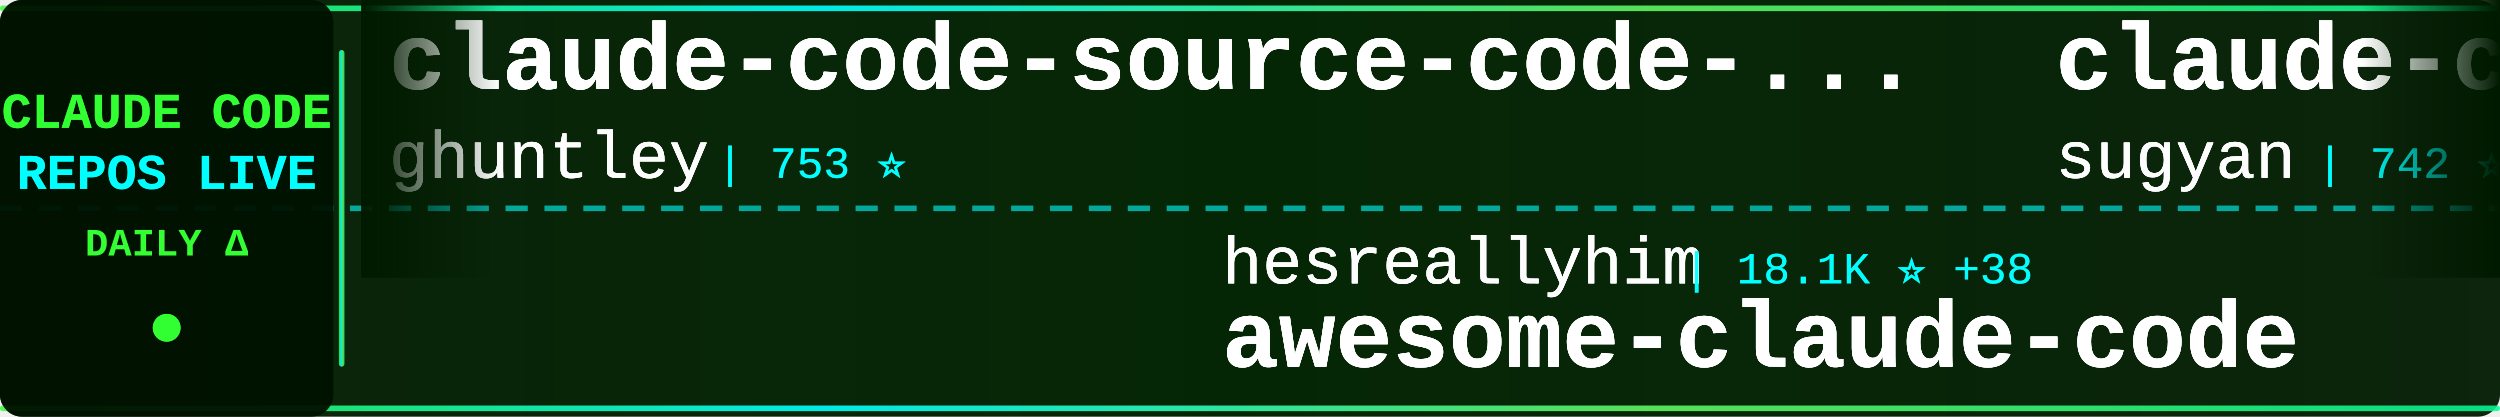
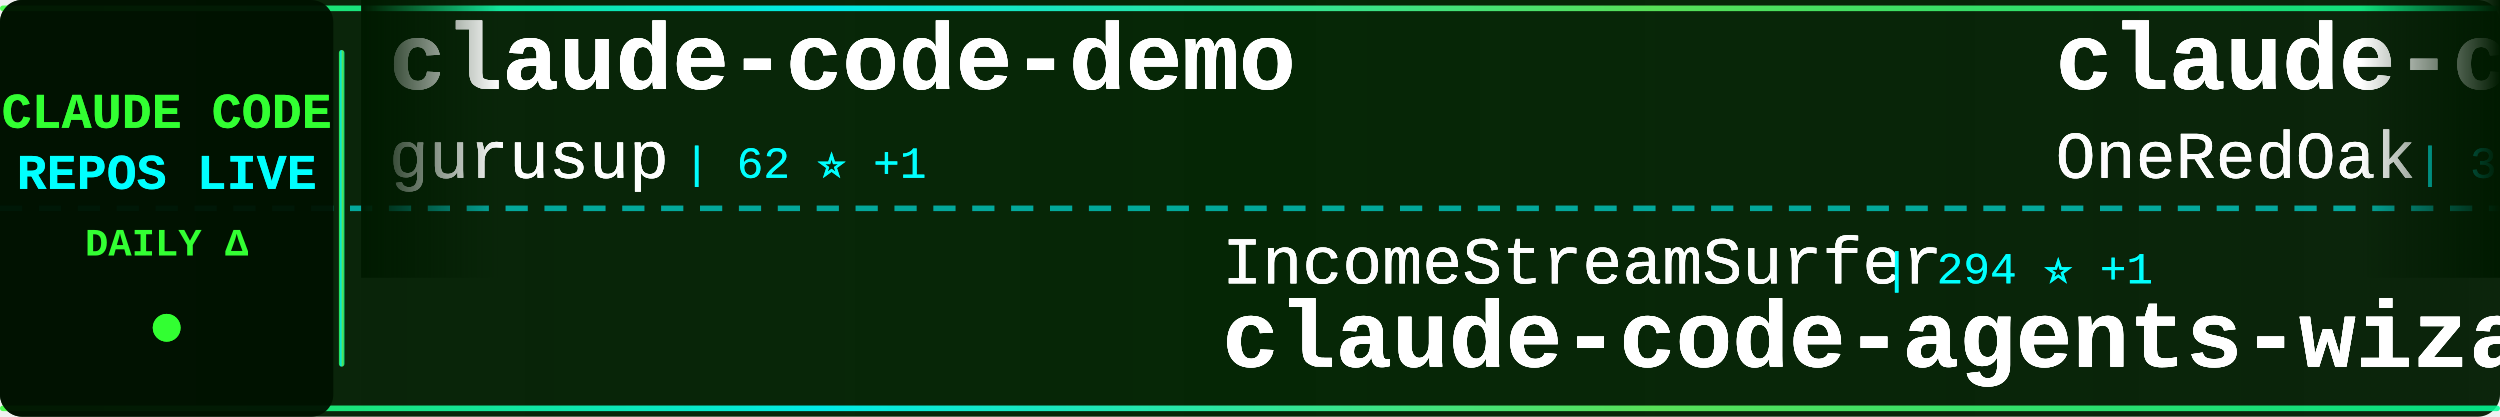
<svg xmlns="http://www.w3.org/2000/svg" width="900" height="150">
  <defs>
    <linearGradient id="tickerBg" x1="0%" y1="0%" x2="100%" y2="0%">
      <stop offset="0%" style="stop-color:#001a00;stop-opacity:0.95" />
      <stop offset="50%" style="stop-color:#002200;stop-opacity:0.98" />
      <stop offset="100%" style="stop-color:#001a00;stop-opacity:0.95" />
    </linearGradient>
    <linearGradient id="borderGrad" x1="0%" y1="0%" x2="100%" y2="0%">
      <stop offset="0%" style="stop-color:#33ff33;stop-opacity:0.85">
        <animate attributeName="stop-opacity" values="0.85;1;0.85" dur="2s" repeatCount="indefinite" />
      </stop>
      <stop offset="33%" style="stop-color:#00ffff;stop-opacity:0.9">
        <animate attributeName="stop-opacity" values="0.9;1;0.9" dur="2.2s" repeatCount="indefinite" />
      </stop>
      <stop offset="66%" style="stop-color:#66ff66;stop-opacity:0.85">
        <animate attributeName="stop-opacity" values="0.85;1;0.85" dur="1.8s" repeatCount="indefinite" />
      </stop>
      <stop offset="100%" style="stop-color:#00ff99;stop-opacity:0.85">
        <animate attributeName="stop-opacity" values="0.85;1;0.85" dur="2s" repeatCount="indefinite" />
      </stop>
    </linearGradient>
    <filter id="textGlow">
      <feGaussianBlur stdDeviation="0.2" result="coloredBlur" />
      <feMerge>
        <feMergeNode in="coloredBlur" />
        <feMergeNode in="SourceGraphic" />
      </feMerge>
    </filter>
    <filter id="metricGlow">
      <feGaussianBlur stdDeviation="0.2" result="coloredBlur" />
      <feMerge>
        <feMergeNode in="coloredBlur" />
        <feMergeNode in="SourceGraphic" />
      </feMerge>
    </filter>
    <linearGradient id="leftFade" x1="0%" y1="0%" x2="100%" y2="0%">
      <stop offset="0%" style="stop-color:#001a00;stop-opacity:1" />
      <stop offset="100%" style="stop-color:#001a00;stop-opacity:0" />
    </linearGradient>
    <linearGradient id="rightFade" x1="0%" y1="0%" x2="100%" y2="0%">
      <stop offset="0%" style="stop-color:#001a00;stop-opacity:0" />
      <stop offset="100%" style="stop-color:#001a00;stop-opacity:1" />
    </linearGradient>
  </defs>
  <rect width="900" height="150" fill="url(#tickerBg)" rx="8" />
  <rect x="0" y="2" width="900" height="2" fill="url(#borderGrad)" rx="1" />
  <rect x="0" y="146" width="900" height="2" fill="url(#borderGrad)" rx="1" />
  <line x1="0" y1="75" x2="900" y2="75" stroke="#00ffff" stroke-width="2" stroke-dasharray="8 6" opacity="0.6" />
  <rect x="0" y="0" width="120" height="150" fill="#001100" opacity="0.95" rx="8" />
  <text x="60" y="46" font-family="'Courier New', monospace" font-size="18" font-weight="bold" fill="#33ff33" text-anchor="middle" filter="url(#textGlow)">
    CLAUDE CODE
  </text>
  <text x="60" y="68" font-family="'Courier New', monospace" font-size="18" font-weight="bold" fill="#00ffff" text-anchor="middle" filter="url(#textGlow)">
    REPOS LIVE
  </text>
  <text x="60" y="92" font-family="'Courier New', monospace" font-size="14" font-weight="bold" fill="#33ff33" text-anchor="middle">
    DAILY Δ
  </text>
  <circle cx="60" cy="118" r="5" fill="#33ff33" filter="url(#metricGlow)">
    <animate attributeName="r" values="4;6;4" dur="1.5s" repeatCount="indefinite" />
    <animate attributeName="opacity" values="0.6;1;0.6" dur="1.5s" repeatCount="indefinite" />
  </circle>
  <rect x="122" y="18" width="2" height="114" fill="url(#borderGrad)" rx="1" />
  <clipPath id="tickerClip">
    <rect x="130" y="0" width="770" height="150" />
  </clipPath>
  <g clip-path="url(#tickerClip)">
    <g id="tickerItems1">
      <animateTransform attributeName="transform" attributeType="XML" type="translate" from="0 0" to="-3000 0" dur="54s" repeatCount="indefinite" />
      <g transform="translate(0, 0)">
-         <text x="140" y="32" font-family="'Courier New', monospace" font-size="34" font-weight="bold" fill="#ffffff" filter="url(#textGlow)">claude-code-source-code-...</text>
-         <text x="140" y="64" font-family="'Courier New', monospace" font-size="24" font-weight="normal" fill="#ffffff" opacity="0.9" filter="url(#textGlow)">ghuntley</text>
-         <text x="258" y="64" font-family="'Courier New', monospace" font-size="16" font-weight="normal" fill="#00ffff" opacity="0.95"> | 753 ⭐</text>
+         <text x="140" y="32" font-family="'Courier New', monospace" font-size="34" font-weight="bold" fill="#ffffff" filter="url(#textGlow)">claude-code-demo</text>
+         <text x="140" y="64" font-family="'Courier New', monospace" font-size="24" font-weight="normal" fill="#ffffff" opacity="0.9" filter="url(#textGlow)">gurusup</text>
+         <text x="246" y="64" font-family="'Courier New', monospace" font-size="16" font-weight="normal" fill="#00ffff" opacity="0.95"> | 62 ⭐ +1</text>
      </g>
      <g transform="translate(300, 0)">
-         <text x="140" y="102" font-family="'Courier New', monospace" font-size="24" font-weight="normal" fill="#ffffff" opacity="0.9" filter="url(#textGlow)">hesreallyhim</text>
-         <text x="306" y="102" font-family="'Courier New', monospace" font-size="16" font-weight="normal" fill="#00ffff" opacity="0.95"> | 18.1K ⭐ +38</text>
-         <text x="140" y="132" font-family="'Courier New', monospace" font-size="34" font-weight="bold" fill="#ffffff" filter="url(#textGlow)">awesome-claude-code</text>
+         <text x="140" y="102" font-family="'Courier New', monospace" font-size="24" font-weight="normal" fill="#ffffff" opacity="0.9" filter="url(#textGlow)">IncomeStreamSurfer</text>
+         <text x="378" y="102" font-family="'Courier New', monospace" font-size="16" font-weight="normal" fill="#00ffff" opacity="0.95"> | 294 ⭐ +1</text>
+         <text x="140" y="132" font-family="'Courier New', monospace" font-size="34" font-weight="bold" fill="#ffffff" filter="url(#textGlow)">claude-code-agents-wizar...</text>
      </g>
      <g transform="translate(600, 0)">
-         <text x="140" y="32" font-family="'Courier New', monospace" font-size="34" font-weight="bold" fill="#ffffff" filter="url(#textGlow)">claude-code-webui</text>
-         <text x="140" y="64" font-family="'Courier New', monospace" font-size="24" font-weight="normal" fill="#ffffff" opacity="0.9" filter="url(#textGlow)">sugyan</text>
-         <text x="234" y="64" font-family="'Courier New', monospace" font-size="16" font-weight="normal" fill="#00ffff" opacity="0.95"> | 742 ⭐ +1</text>
+         <text x="140" y="32" font-family="'Courier New', monospace" font-size="34" font-weight="bold" fill="#ffffff" filter="url(#textGlow)">claude-code-workflows</text>
+         <text x="140" y="64" font-family="'Courier New', monospace" font-size="24" font-weight="normal" fill="#ffffff" opacity="0.9" filter="url(#textGlow)">OneRedOak</text>
+         <text x="270" y="64" font-family="'Courier New', monospace" font-size="16" font-weight="normal" fill="#00ffff" opacity="0.95"> | 3.3K ⭐ +5</text>
      </g>
      <g transform="translate(900, 0)">
-         <text x="140" y="102" font-family="'Courier New', monospace" font-size="24" font-weight="normal" fill="#ffffff" opacity="0.9" filter="url(#textGlow)">severity1</text>
-         <text x="270" y="102" font-family="'Courier New', monospace" font-size="16" font-weight="normal" fill="#00ffff" opacity="0.95"> | 978 ⭐ +4</text>
-         <text x="140" y="132" font-family="'Courier New', monospace" font-size="34" font-weight="bold" fill="#ffffff" filter="url(#textGlow)">claude-code-prompt-impro...</text>
+         <text x="140" y="102" font-family="'Courier New', monospace" font-size="24" font-weight="normal" fill="#ffffff" opacity="0.9" filter="url(#textGlow)">diet103</text>
+         <text x="246" y="102" font-family="'Courier New', monospace" font-size="16" font-weight="normal" fill="#00ffff" opacity="0.95"> | 7.7K ⭐ +22</text>
+         <text x="140" y="132" font-family="'Courier New', monospace" font-size="34" font-weight="bold" fill="#ffffff" filter="url(#textGlow)">claude-code-infrastructu...</text>
      </g>
      <g transform="translate(1200, 0)">
-         <text x="140" y="32" font-family="'Courier New', monospace" font-size="34" font-weight="bold" fill="#ffffff" filter="url(#textGlow)">Claude-Code-Remote</text>
-         <text x="140" y="64" font-family="'Courier New', monospace" font-size="24" font-weight="normal" fill="#ffffff" opacity="0.9" filter="url(#textGlow)">JessyTsui</text>
-         <text x="270" y="64" font-family="'Courier New', monospace" font-size="16" font-weight="normal" fill="#00ffff" opacity="0.95"> | 885 ⭐ +2</text>
+         <text x="140" y="32" font-family="'Courier New', monospace" font-size="34" font-weight="bold" fill="#ffffff" filter="url(#textGlow)">claude-code-sub-agents</text>
+         <text x="140" y="64" font-family="'Courier New', monospace" font-size="24" font-weight="normal" fill="#ffffff" opacity="0.9" filter="url(#textGlow)">lst97</text>
+         <text x="222" y="64" font-family="'Courier New', monospace" font-size="16" font-weight="normal" fill="#00ffff" opacity="0.95"> | 1.2K ⭐ +3</text>
      </g>
      <g transform="translate(1500, 0)">
-         <text x="140" y="102" font-family="'Courier New', monospace" font-size="24" font-weight="normal" fill="#ffffff" opacity="0.9" filter="url(#textGlow)">EveryInc</text>
-         <text x="258" y="102" font-family="'Courier New', monospace" font-size="16" font-weight="normal" fill="#00ffff" opacity="0.95"> | 2.8K ⭐ +38</text>
-         <text x="140" y="132" font-family="'Courier New', monospace" font-size="34" font-weight="bold" fill="#ffffff" filter="url(#textGlow)">compound-engineering-plu...</text>
+         <text x="140" y="102" font-family="'Courier New', monospace" font-size="24" font-weight="normal" fill="#ffffff" opacity="0.9" filter="url(#textGlow)">davepoon</text>
+         <text x="258" y="102" font-family="'Courier New', monospace" font-size="16" font-weight="normal" fill="#00ffff" opacity="0.95"> | 2.1K ⭐ +6</text>
+         <text x="140" y="132" font-family="'Courier New', monospace" font-size="34" font-weight="bold" fill="#ffffff" filter="url(#textGlow)">claude-code-subagents-co...</text>
      </g>
      <g transform="translate(1800, 0)">
-         <text x="140" y="32" font-family="'Courier New', monospace" font-size="34" font-weight="bold" fill="#ffffff" filter="url(#textGlow)">n8n-mcp</text>
-         <text x="140" y="64" font-family="'Courier New', monospace" font-size="24" font-weight="normal" fill="#ffffff" opacity="0.9" filter="url(#textGlow)">czlonkowski</text>
-         <text x="294" y="64" font-family="'Courier New', monospace" font-size="16" font-weight="normal" fill="#00ffff" opacity="0.95"> | 10.8K ⭐ +24</text>
+         <text x="140" y="32" font-family="'Courier New', monospace" font-size="34" font-weight="bold" fill="#ffffff" filter="url(#textGlow)">claude-code-viewer</text>
+         <text x="140" y="64" font-family="'Courier New', monospace" font-size="24" font-weight="normal" fill="#ffffff" opacity="0.9" filter="url(#textGlow)">d-kimuson</text>
+         <text x="270" y="64" font-family="'Courier New', monospace" font-size="16" font-weight="normal" fill="#00ffff" opacity="0.95"> | 689 ⭐ +4</text>
      </g>
      <g transform="translate(2100, 0)">
-         <text x="140" y="102" font-family="'Courier New', monospace" font-size="24" font-weight="normal" fill="#ffffff" opacity="0.9" filter="url(#textGlow)">0xfurai</text>
-         <text x="246" y="102" font-family="'Courier New', monospace" font-size="16" font-weight="normal" fill="#00ffff" opacity="0.95"> | 572 ⭐</text>
-         <text x="140" y="132" font-family="'Courier New', monospace" font-size="34" font-weight="bold" fill="#ffffff" filter="url(#textGlow)">claude-code-subagents</text>
+         <text x="140" y="102" font-family="'Courier New', monospace" font-size="24" font-weight="normal" fill="#ffffff" opacity="0.9" filter="url(#textGlow)">MadAppGang</text>
+         <text x="282" y="102" font-family="'Courier New', monospace" font-size="16" font-weight="normal" fill="#00ffff" opacity="0.95"> | 172 ⭐ +1</text>
+         <text x="140" y="132" font-family="'Courier New', monospace" font-size="34" font-weight="bold" fill="#ffffff" filter="url(#textGlow)">claude-code</text>
      </g>
      <g transform="translate(2400, 0)">
-         <text x="140" y="32" font-family="'Courier New', monospace" font-size="34" font-weight="bold" fill="#ffffff" filter="url(#textGlow)">claude-code-system-promp...</text>
-         <text x="140" y="64" font-family="'Courier New', monospace" font-size="24" font-weight="normal" fill="#ffffff" opacity="0.9" filter="url(#textGlow)">Piebald-AI</text>
-         <text x="282" y="64" font-family="'Courier New', monospace" font-size="16" font-weight="normal" fill="#00ffff" opacity="0.95"> | 575 ⭐</text>
+         <text x="140" y="32" font-family="'Courier New', monospace" font-size="34" font-weight="bold" fill="#ffffff" filter="url(#textGlow)">cc</text>
+         <text x="140" y="64" font-family="'Courier New', monospace" font-size="24" font-weight="normal" fill="#ffffff" opacity="0.9" filter="url(#textGlow)">kn1026</text>
+         <text x="234" y="64" font-family="'Courier New', monospace" font-size="16" font-weight="normal" fill="#00ffff" opacity="0.95"> | 696 ⭐</text>
      </g>
      <g transform="translate(2700, 0)">
-         <text x="140" y="102" font-family="'Courier New', monospace" font-size="24" font-weight="normal" fill="#ffffff" opacity="0.9" filter="url(#textGlow)">Maciek-roboblog</text>
-         <text x="342" y="102" font-family="'Courier New', monospace" font-size="16" font-weight="normal" fill="#00ffff" opacity="0.95"> | 5.9K ⭐ +8</text>
-         <text x="140" y="132" font-family="'Courier New', monospace" font-size="34" font-weight="bold" fill="#ffffff" filter="url(#textGlow)">Claude-Code-Usage-Monito...</text>
+         <text x="140" y="102" font-family="'Courier New', monospace" font-size="24" font-weight="normal" fill="#ffffff" opacity="0.9" filter="url(#textGlow)">anthropics</text>
+         <text x="282" y="102" font-family="'Courier New', monospace" font-size="16" font-weight="normal" fill="#00ffff" opacity="0.95"> | 21.1K ⭐ +276</text>
+         <text x="140" y="132" font-family="'Courier New', monospace" font-size="34" font-weight="bold" fill="#ffffff" filter="url(#textGlow)">skills</text>
      </g>
    </g>
    <g id="tickerItems2">
      <animateTransform attributeName="transform" attributeType="XML" type="translate" from="3000 0" to="0 0" dur="54s" repeatCount="indefinite" />
      <g transform="translate(0, 0)">
-         <text x="140" y="32" font-family="'Courier New', monospace" font-size="34" font-weight="bold" fill="#ffffff" filter="url(#textGlow)">claude-code-source-code-...</text>
-         <text x="140" y="64" font-family="'Courier New', monospace" font-size="24" font-weight="normal" fill="#ffffff" opacity="0.9" filter="url(#textGlow)">ghuntley</text>
-         <text x="258" y="64" font-family="'Courier New', monospace" font-size="16" font-weight="normal" fill="#00ffff" opacity="0.95"> | 753 ⭐</text>
+         <text x="140" y="32" font-family="'Courier New', monospace" font-size="34" font-weight="bold" fill="#ffffff" filter="url(#textGlow)">claude-code-demo</text>
+         <text x="140" y="64" font-family="'Courier New', monospace" font-size="24" font-weight="normal" fill="#ffffff" opacity="0.9" filter="url(#textGlow)">gurusup</text>
+         <text x="246" y="64" font-family="'Courier New', monospace" font-size="16" font-weight="normal" fill="#00ffff" opacity="0.95"> | 62 ⭐ +1</text>
      </g>
      <g transform="translate(300, 0)">
-         <text x="140" y="102" font-family="'Courier New', monospace" font-size="24" font-weight="normal" fill="#ffffff" opacity="0.9" filter="url(#textGlow)">hesreallyhim</text>
-         <text x="306" y="102" font-family="'Courier New', monospace" font-size="16" font-weight="normal" fill="#00ffff" opacity="0.95"> | 18.1K ⭐ +38</text>
-         <text x="140" y="132" font-family="'Courier New', monospace" font-size="34" font-weight="bold" fill="#ffffff" filter="url(#textGlow)">awesome-claude-code</text>
+         <text x="140" y="102" font-family="'Courier New', monospace" font-size="24" font-weight="normal" fill="#ffffff" opacity="0.9" filter="url(#textGlow)">IncomeStreamSurfer</text>
+         <text x="378" y="102" font-family="'Courier New', monospace" font-size="16" font-weight="normal" fill="#00ffff" opacity="0.95"> | 294 ⭐ +1</text>
+         <text x="140" y="132" font-family="'Courier New', monospace" font-size="34" font-weight="bold" fill="#ffffff" filter="url(#textGlow)">claude-code-agents-wizar...</text>
      </g>
      <g transform="translate(600, 0)">
-         <text x="140" y="32" font-family="'Courier New', monospace" font-size="34" font-weight="bold" fill="#ffffff" filter="url(#textGlow)">claude-code-webui</text>
-         <text x="140" y="64" font-family="'Courier New', monospace" font-size="24" font-weight="normal" fill="#ffffff" opacity="0.9" filter="url(#textGlow)">sugyan</text>
-         <text x="234" y="64" font-family="'Courier New', monospace" font-size="16" font-weight="normal" fill="#00ffff" opacity="0.95"> | 742 ⭐ +1</text>
+         <text x="140" y="32" font-family="'Courier New', monospace" font-size="34" font-weight="bold" fill="#ffffff" filter="url(#textGlow)">claude-code-workflows</text>
+         <text x="140" y="64" font-family="'Courier New', monospace" font-size="24" font-weight="normal" fill="#ffffff" opacity="0.9" filter="url(#textGlow)">OneRedOak</text>
+         <text x="270" y="64" font-family="'Courier New', monospace" font-size="16" font-weight="normal" fill="#00ffff" opacity="0.95"> | 3.3K ⭐ +5</text>
      </g>
      <g transform="translate(900, 0)">
-         <text x="140" y="102" font-family="'Courier New', monospace" font-size="24" font-weight="normal" fill="#ffffff" opacity="0.9" filter="url(#textGlow)">severity1</text>
-         <text x="270" y="102" font-family="'Courier New', monospace" font-size="16" font-weight="normal" fill="#00ffff" opacity="0.95"> | 978 ⭐ +4</text>
-         <text x="140" y="132" font-family="'Courier New', monospace" font-size="34" font-weight="bold" fill="#ffffff" filter="url(#textGlow)">claude-code-prompt-impro...</text>
+         <text x="140" y="102" font-family="'Courier New', monospace" font-size="24" font-weight="normal" fill="#ffffff" opacity="0.9" filter="url(#textGlow)">diet103</text>
+         <text x="246" y="102" font-family="'Courier New', monospace" font-size="16" font-weight="normal" fill="#00ffff" opacity="0.95"> | 7.7K ⭐ +22</text>
+         <text x="140" y="132" font-family="'Courier New', monospace" font-size="34" font-weight="bold" fill="#ffffff" filter="url(#textGlow)">claude-code-infrastructu...</text>
      </g>
      <g transform="translate(1200, 0)">
-         <text x="140" y="32" font-family="'Courier New', monospace" font-size="34" font-weight="bold" fill="#ffffff" filter="url(#textGlow)">Claude-Code-Remote</text>
-         <text x="140" y="64" font-family="'Courier New', monospace" font-size="24" font-weight="normal" fill="#ffffff" opacity="0.9" filter="url(#textGlow)">JessyTsui</text>
-         <text x="270" y="64" font-family="'Courier New', monospace" font-size="16" font-weight="normal" fill="#00ffff" opacity="0.95"> | 885 ⭐ +2</text>
+         <text x="140" y="32" font-family="'Courier New', monospace" font-size="34" font-weight="bold" fill="#ffffff" filter="url(#textGlow)">claude-code-sub-agents</text>
+         <text x="140" y="64" font-family="'Courier New', monospace" font-size="24" font-weight="normal" fill="#ffffff" opacity="0.9" filter="url(#textGlow)">lst97</text>
+         <text x="222" y="64" font-family="'Courier New', monospace" font-size="16" font-weight="normal" fill="#00ffff" opacity="0.95"> | 1.2K ⭐ +3</text>
      </g>
      <g transform="translate(1500, 0)">
-         <text x="140" y="102" font-family="'Courier New', monospace" font-size="24" font-weight="normal" fill="#ffffff" opacity="0.9" filter="url(#textGlow)">EveryInc</text>
-         <text x="258" y="102" font-family="'Courier New', monospace" font-size="16" font-weight="normal" fill="#00ffff" opacity="0.95"> | 2.8K ⭐ +38</text>
-         <text x="140" y="132" font-family="'Courier New', monospace" font-size="34" font-weight="bold" fill="#ffffff" filter="url(#textGlow)">compound-engineering-plu...</text>
+         <text x="140" y="102" font-family="'Courier New', monospace" font-size="24" font-weight="normal" fill="#ffffff" opacity="0.9" filter="url(#textGlow)">davepoon</text>
+         <text x="258" y="102" font-family="'Courier New', monospace" font-size="16" font-weight="normal" fill="#00ffff" opacity="0.95"> | 2.1K ⭐ +6</text>
+         <text x="140" y="132" font-family="'Courier New', monospace" font-size="34" font-weight="bold" fill="#ffffff" filter="url(#textGlow)">claude-code-subagents-co...</text>
      </g>
      <g transform="translate(1800, 0)">
-         <text x="140" y="32" font-family="'Courier New', monospace" font-size="34" font-weight="bold" fill="#ffffff" filter="url(#textGlow)">n8n-mcp</text>
-         <text x="140" y="64" font-family="'Courier New', monospace" font-size="24" font-weight="normal" fill="#ffffff" opacity="0.9" filter="url(#textGlow)">czlonkowski</text>
-         <text x="294" y="64" font-family="'Courier New', monospace" font-size="16" font-weight="normal" fill="#00ffff" opacity="0.95"> | 10.8K ⭐ +24</text>
+         <text x="140" y="32" font-family="'Courier New', monospace" font-size="34" font-weight="bold" fill="#ffffff" filter="url(#textGlow)">claude-code-viewer</text>
+         <text x="140" y="64" font-family="'Courier New', monospace" font-size="24" font-weight="normal" fill="#ffffff" opacity="0.9" filter="url(#textGlow)">d-kimuson</text>
+         <text x="270" y="64" font-family="'Courier New', monospace" font-size="16" font-weight="normal" fill="#00ffff" opacity="0.95"> | 689 ⭐ +4</text>
      </g>
      <g transform="translate(2100, 0)">
-         <text x="140" y="102" font-family="'Courier New', monospace" font-size="24" font-weight="normal" fill="#ffffff" opacity="0.9" filter="url(#textGlow)">0xfurai</text>
-         <text x="246" y="102" font-family="'Courier New', monospace" font-size="16" font-weight="normal" fill="#00ffff" opacity="0.95"> | 572 ⭐</text>
-         <text x="140" y="132" font-family="'Courier New', monospace" font-size="34" font-weight="bold" fill="#ffffff" filter="url(#textGlow)">claude-code-subagents</text>
+         <text x="140" y="102" font-family="'Courier New', monospace" font-size="24" font-weight="normal" fill="#ffffff" opacity="0.9" filter="url(#textGlow)">MadAppGang</text>
+         <text x="282" y="102" font-family="'Courier New', monospace" font-size="16" font-weight="normal" fill="#00ffff" opacity="0.95"> | 172 ⭐ +1</text>
+         <text x="140" y="132" font-family="'Courier New', monospace" font-size="34" font-weight="bold" fill="#ffffff" filter="url(#textGlow)">claude-code</text>
      </g>
      <g transform="translate(2400, 0)">
-         <text x="140" y="32" font-family="'Courier New', monospace" font-size="34" font-weight="bold" fill="#ffffff" filter="url(#textGlow)">claude-code-system-promp...</text>
-         <text x="140" y="64" font-family="'Courier New', monospace" font-size="24" font-weight="normal" fill="#ffffff" opacity="0.9" filter="url(#textGlow)">Piebald-AI</text>
-         <text x="282" y="64" font-family="'Courier New', monospace" font-size="16" font-weight="normal" fill="#00ffff" opacity="0.95"> | 575 ⭐</text>
+         <text x="140" y="32" font-family="'Courier New', monospace" font-size="34" font-weight="bold" fill="#ffffff" filter="url(#textGlow)">cc</text>
+         <text x="140" y="64" font-family="'Courier New', monospace" font-size="24" font-weight="normal" fill="#ffffff" opacity="0.9" filter="url(#textGlow)">kn1026</text>
+         <text x="234" y="64" font-family="'Courier New', monospace" font-size="16" font-weight="normal" fill="#00ffff" opacity="0.95"> | 696 ⭐</text>
      </g>
      <g transform="translate(2700, 0)">
-         <text x="140" y="102" font-family="'Courier New', monospace" font-size="24" font-weight="normal" fill="#ffffff" opacity="0.9" filter="url(#textGlow)">Maciek-roboblog</text>
-         <text x="342" y="102" font-family="'Courier New', monospace" font-size="16" font-weight="normal" fill="#00ffff" opacity="0.95"> | 5.9K ⭐ +8</text>
-         <text x="140" y="132" font-family="'Courier New', monospace" font-size="34" font-weight="bold" fill="#ffffff" filter="url(#textGlow)">Claude-Code-Usage-Monito...</text>
+         <text x="140" y="102" font-family="'Courier New', monospace" font-size="24" font-weight="normal" fill="#ffffff" opacity="0.9" filter="url(#textGlow)">anthropics</text>
+         <text x="282" y="102" font-family="'Courier New', monospace" font-size="16" font-weight="normal" fill="#00ffff" opacity="0.95"> | 21.1K ⭐ +276</text>
+         <text x="140" y="132" font-family="'Courier New', monospace" font-size="34" font-weight="bold" fill="#ffffff" filter="url(#textGlow)">skills</text>
      </g>
    </g>
  </g>
  <rect x="130" y="0" width="50" height="100" fill="url(#leftFade)" />
  <rect x="850" y="0" width="50" height="100" fill="url(#rightFade)" />
</svg>
